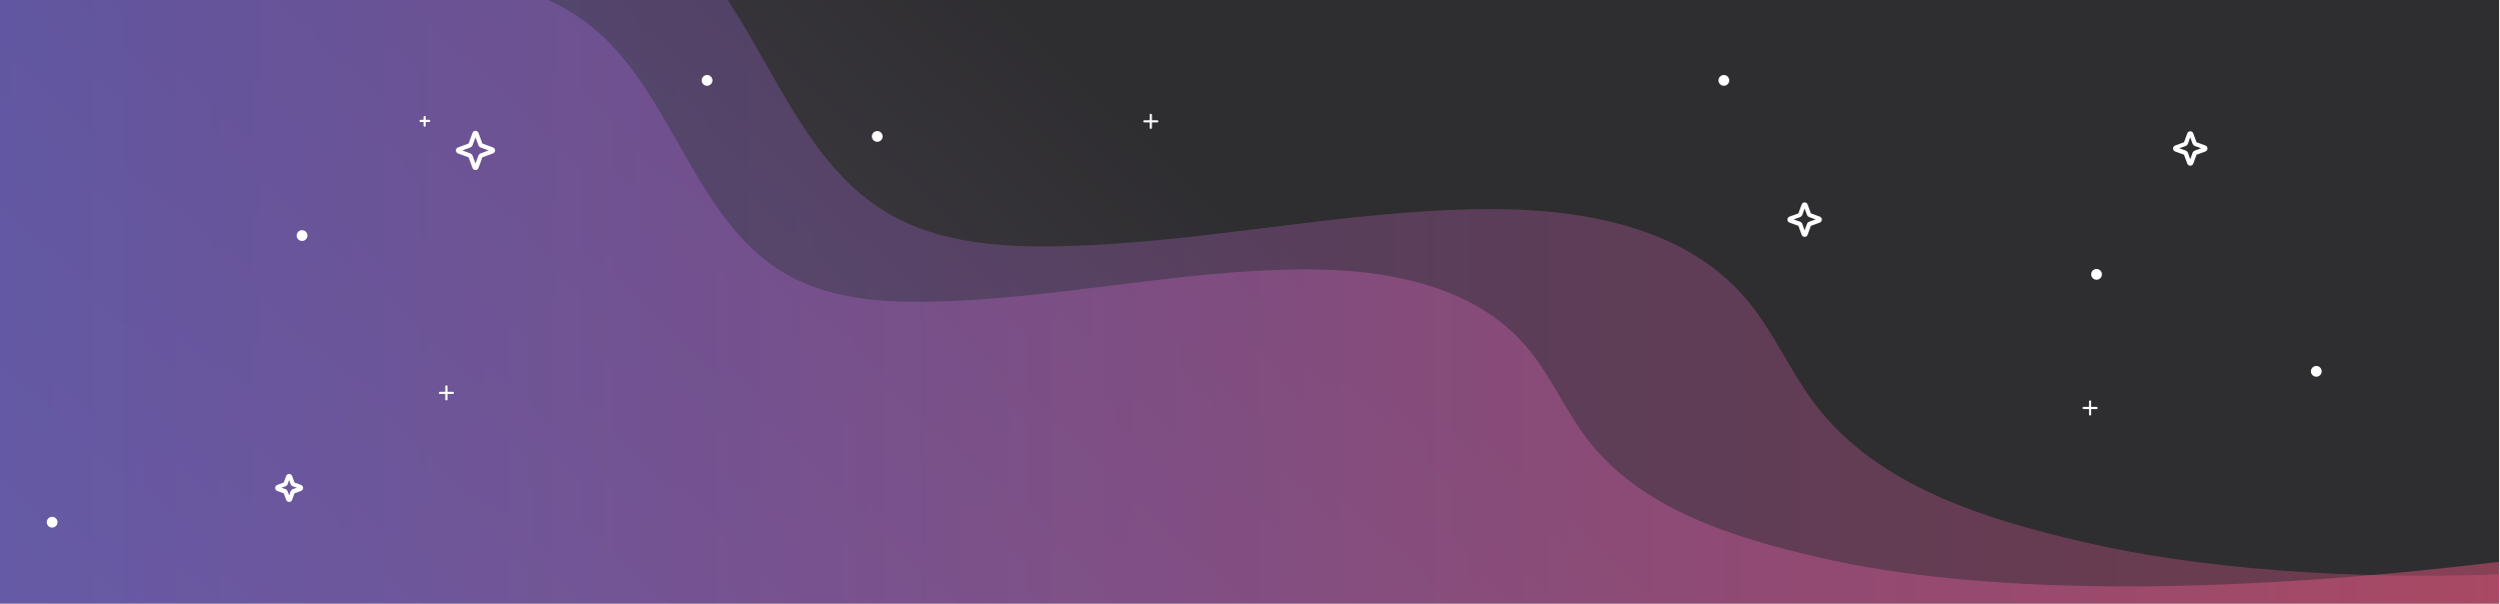
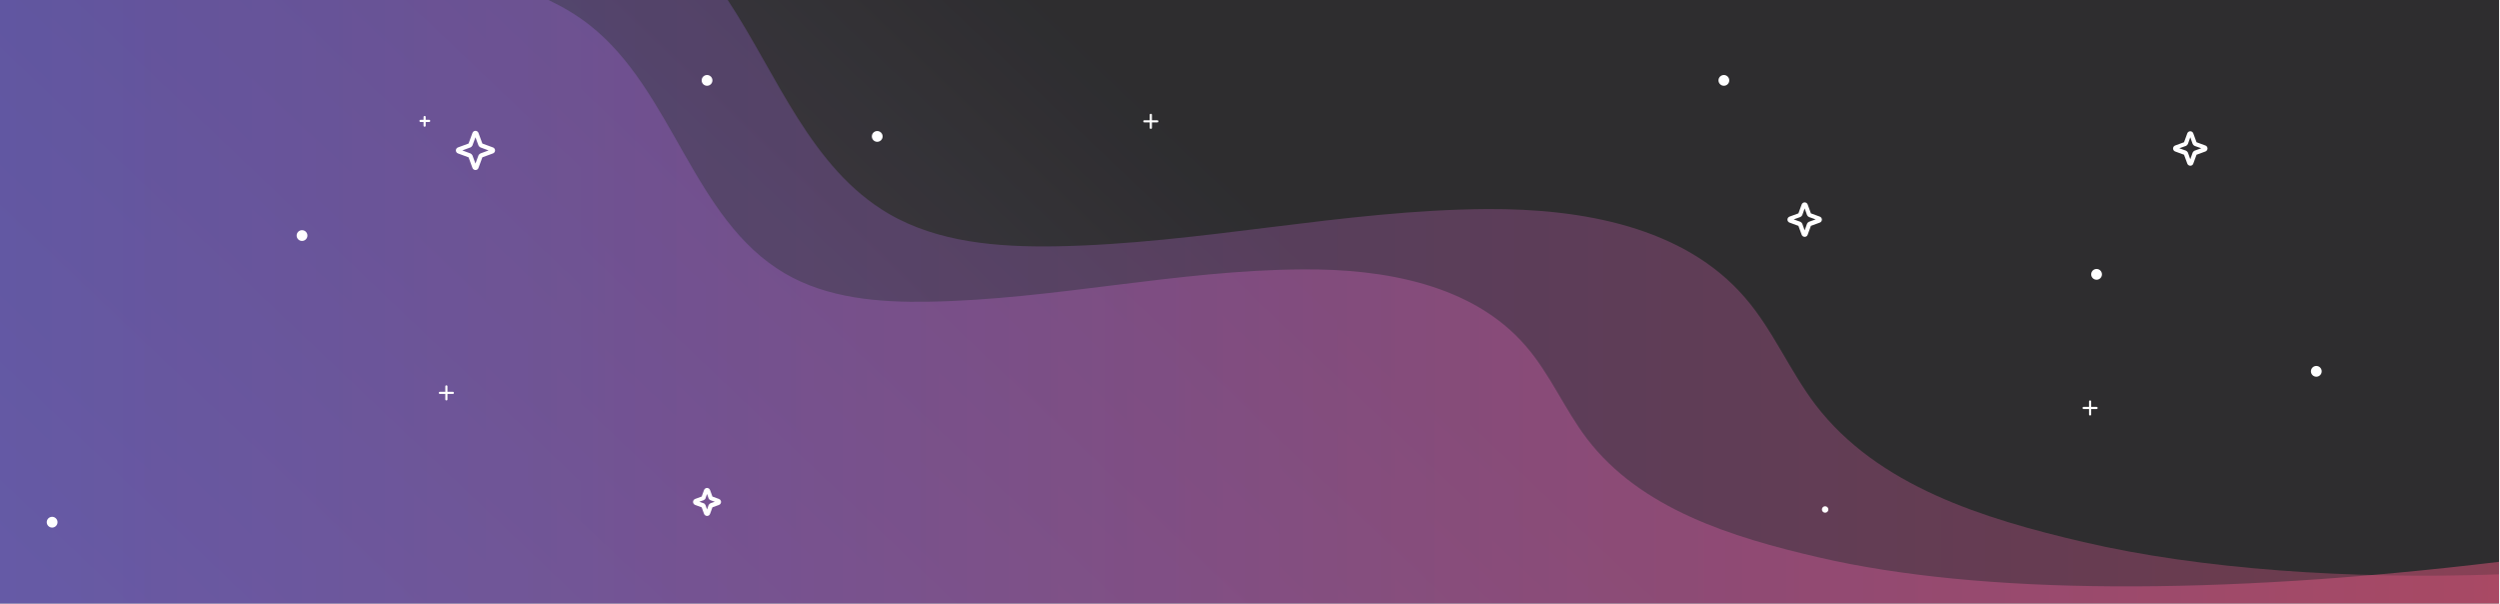
<svg xmlns="http://www.w3.org/2000/svg" version="1.1" id="Layer_1" x="0px" y="0px" viewBox="0 0 1160 280" style="enable-background:new 0 0 1160 280;" xml:space="preserve">
  <style type="text/css">
	.st0{opacity:0.84;fill:url(#SVGID_1_);enable-background:new    ;}
	.st1{opacity:0.37;fill:url(#SVGID_2_);enable-background:new    ;}
	.st2{opacity:0.5;fill:url(#SVGID_3_);enable-background:new    ;}
	.st3{fill:#FFFFFF;}
</style>
  <g>
-     <linearGradient id="SVGID_1_" gradientUnits="userSpaceOnUse" x1="604.847" y1="1648.109" x2="112.847" y2="1131.109" gradientTransform="matrix(1 0 0 -1 0 1762)">
+     <linearGradient id="SVGID_1_" gradientUnits="userSpaceOnUse" x1="604.847" y1="-1368.109" x2="112.847" y2="-851.109" gradientTransform="matrix(1 0 0 1 0 1482)">
      <stop offset="0" style="stop-color:#09080B" />
      <stop offset="1" style="stop-color:#4A3E56" />
    </linearGradient>
    <path class="st0" d="M1160,0H0v280h1160V0z" />
-     <linearGradient id="SVGID_2_" gradientUnits="userSpaceOnUse" x1="0" y1="1622" x2="1160" y2="1622" gradientTransform="matrix(1 0 0 -1 0 1762)">
+     <linearGradient id="SVGID_2_" gradientUnits="userSpaceOnUse" x1="0" y1="-1342" x2="1160" y2="-1342" gradientTransform="matrix(1 0 0 1 0 1482)">
      <stop offset="0" style="stop-color:#6C5FC7" />
      <stop offset="0.161" style="stop-color:#785EC0" />
      <stop offset="0.447" style="stop-color:#965CAC" />
      <stop offset="0.824" style="stop-color:#C7588C" />
      <stop offset="1" style="stop-color:#E1567C" />
    </linearGradient>
    <path class="st1" d="M1160,266.5c-68.9,2.5-138.9-2.4-192.9-15c-46.3-10.8-95.4-25.9-124.3-63.6C830.7,172,823,153.1,810,138.1   c-28.4-33-76-41.3-119.5-41.1c-67.2,0.4-133.6,16.2-200.8,17.3c-26.6,0.4-54.4-1.8-77.3-15.2C376.4,78,361,35.2,337.8,0H0v280h1160   V266.5z" />
-     <linearGradient id="SVGID_3_" gradientUnits="userSpaceOnUse" x1="0" y1="1622" x2="1160" y2="1622" gradientTransform="matrix(1 0 0 -1 0 1762)">
+     <linearGradient id="SVGID_3_" gradientUnits="userSpaceOnUse" x1="0" y1="-1342" x2="1160" y2="-1342" gradientTransform="matrix(1 0 0 1 0 1482)">
      <stop offset="0" style="stop-color:#6C5FC7" />
      <stop offset="0.491" style="stop-color:#A75AA1" />
      <stop offset="1" style="stop-color:#E1567C" />
    </linearGradient>
    <path class="st2" d="M1160,260.7c-130.6,15.7-240.9,15.3-315.9-2.1c-40.1-9.3-82.6-22.4-107.5-55.1c-10.4-13.7-17.1-30-28.4-43   c-24.6-28.5-65.7-35.8-103.4-35.5c-58.2,0.3-115.6,14-173.7,15c-23,0.4-47-1.5-66.9-13.2c-42.6-25-51.8-84.9-90.7-115.3   c-5.9-4.6-12.2-8.3-18.9-11.5H0v280h1160V260.7z" />
-     <path class="st3" d="M220.7,78.9c-0.6,0-1.2-0.4-1.4-1l-1.8-4.9l-4.9-1.8c-0.6-0.2-1-0.8-1-1.4c0-0.6,0.4-1.2,1-1.4l4.9-1.8   l1.8-4.9c0.2-0.6,0.8-1,1.4-1h0c0.6,0,1.2,0.4,1.4,1l1.8,4.9l4.9,1.8c0.6,0.2,1,0.8,1,1.4c0,0.6-0.4,1.2-1,1.4l-4.9,1.8l-1.8,4.9   C221.9,78.5,221.4,78.9,220.7,78.9L220.7,78.9z M214.6,69.8l3.8,1.4c0.4,0.2,0.7,0.5,0.9,0.9l1.4,3.8l1.4-3.8   c0.2-0.4,0.5-0.7,0.9-0.9l3.8-1.4l-3.8-1.4c-0.4-0.2-0.7-0.5-0.9-0.9l-1.4-3.8l-1.4,3.8c-0.2,0.4-0.5,0.7-0.9,0.9L214.6,69.8z    M221.2,62.4L221.2,62.4C221.2,62.4,221.2,62.4,221.2,62.4z" />
-     <path class="st3" d="M134.2,232.9c-0.6,0-1.2-0.4-1.4-1l-1.1-3l-3-1.1c-0.6-0.2-1-0.8-1-1.4c0-0.6,0.4-1.2,1-1.4l3-1.1l1.1-3   c0.2-0.6,0.8-1,1.4-1h0c0.6,0,1.2,0.4,1.4,1l1.1,3l3,1.1c0.6,0.2,1,0.8,1,1.4c0,0.6-0.4,1.2-1,1.4l-3,1.1l-1.1,3   C135.4,232.5,134.9,232.9,134.2,232.9L134.2,232.9z M130.6,226.3l2,0.7c0.4,0.1,0.7,0.5,0.9,0.9l0.7,2l0.7-2   c0.2-0.4,0.5-0.7,0.9-0.9l2-0.7l-2-0.7c-0.4-0.1-0.7-0.5-0.9-0.9l-0.7-2l-0.7,2c-0.1,0.4-0.5,0.7-0.9,0.9L130.6,226.3z    M131.9,228.9C131.9,228.9,131.9,228.9,131.9,228.9L131.9,228.9z M136.5,228.9L136.5,228.9C136.5,228.9,136.5,228.9,136.5,228.9z    M131.6,228.6C131.6,228.6,131.6,228.6,131.6,228.6L131.6,228.6z M136.8,228.6L136.8,228.6C136.8,228.6,136.8,228.6,136.8,228.6z    M131.6,224C131.6,224,131.6,224,131.6,224L131.6,224z M136.8,224L136.8,224C136.8,224,136.8,224,136.8,224z M131.9,223.7   C131.9,223.7,131.9,223.7,131.9,223.7L131.9,223.7z M136.5,223.7L136.5,223.7C136.5,223.7,136.5,223.7,136.5,223.7z M134.7,221.4   L134.7,221.4C134.7,221.4,134.7,221.4,134.7,221.4L134.7,221.4z" />
-     <path class="st3" d="M837.7,109.9c-0.6,0-1.2-0.4-1.4-1l-1.5-4.1l-4.1-1.5c-0.6-0.2-1-0.8-1-1.4c0-0.6,0.4-1.2,1-1.4l4.1-1.5   l1.5-4.1c0.2-0.6,0.8-1,1.4-1s1.2,0.4,1.4,1l1.5,4.1l4.1,1.5c0.6,0.2,1,0.8,1,1.4c0,0.6-0.4,1.2-1,1.4l-4.1,1.5l-1.5,4.1   C838.9,109.5,838.4,109.9,837.7,109.9z M832.6,101.8l3.1,1.1c0.4,0.2,0.7,0.5,0.9,0.9l1.1,3.1l1.1-3.1c0.2-0.4,0.5-0.7,0.9-0.9   l3.1-1.1l-3.1-1.1c-0.4-0.2-0.7-0.5-0.9-0.9l-1.1-3.1l-1.1,3.1c-0.2,0.4-0.5,0.7-0.9,0.9L832.6,101.8z M838.2,95.4L838.2,95.4   C838.2,95.4,838.2,95.4,838.2,95.4z" />
-     <path class="st3" d="M1016.7,76.9c-0.6,0-1.2-0.4-1.4-1l-1.5-4.1l-4.1-1.5c-0.6-0.2-1-0.8-1-1.4c0-0.6,0.4-1.2,1-1.4l4.1-1.5   l1.5-4.1c0.2-0.6,0.8-1,1.4-1c0.6,0,1.2,0.4,1.4,1l1.5,4.1l4.1,1.5c0.6,0.2,1,0.8,1,1.4c0,0.6-0.4,1.2-1,1.4l-4.1,1.5l-1.5,4.1   C1017.9,76.5,1017.4,76.9,1016.7,76.9z M1011.6,68.8l3.1,1.1c0.4,0.2,0.7,0.5,0.9,0.9l1.1,3.1l1.1-3.1c0.2-0.4,0.5-0.7,0.9-0.9   l3.1-1.1l-3.1-1.1c-0.4-0.2-0.7-0.5-0.9-0.9l-1.1-3.1l-1.1,3.1c-0.2,0.4-0.5,0.7-0.9,0.9L1011.6,68.8z M1023.1,69.3   C1023.1,69.3,1023.1,69.3,1023.1,69.3L1023.1,69.3z M1023.1,68.3C1023.1,68.3,1023.1,68.3,1023.1,68.3L1023.1,68.3z" />
+     <path class="st3" d="M220.7,78.9c-0.6,0-1.2-0.4-1.4-1l-1.8-4.9l-4.9-1.8c-0.6-0.2-1-0.8-1-1.4s0.4-1.2,1-1.4l4.9-1.8l1.8-4.9   c0.2-0.6,0.8-1,1.4-1l0,0c0.6,0,1.2,0.4,1.4,1l1.8,4.9l4.9,1.8c0.6,0.2,1,0.8,1,1.4s-0.4,1.2-1,1.4l-4.9,1.8l-1.8,4.9   C221.9,78.5,221.4,78.9,220.7,78.9L220.7,78.9z M214.6,69.8l3.8,1.4c0.4,0.2,0.7,0.5,0.9,0.9l1.4,3.8l1.4-3.8   c0.2-0.4,0.5-0.7,0.9-0.9l3.8-1.4l-3.8-1.4c-0.4-0.2-0.7-0.5-0.9-0.9l-1.4-3.8l-1.4,3.8c-0.2,0.4-0.5,0.7-0.9,0.9L214.6,69.8z    M221.2,62.4L221.2,62.4L221.2,62.4z" />
+     <path class="st3" d="M328.2,239.4c-0.6,0-1.2-0.4-1.4-1l-1.1-3l-3-1.1c-0.6-0.2-1-0.8-1-1.4c0-0.6,0.4-1.2,1-1.4l3-1.1l1.1-3   c0.2-0.6,0.8-1,1.4-1l0,0c0.6,0,1.2,0.4,1.4,1l1.1,3l3,1.1c0.6,0.2,1,0.8,1,1.4c0,0.6-0.4,1.2-1,1.4l-3,1.1l-1.1,3   C329.4,239,328.9,239.4,328.2,239.4L328.2,239.4z M324.6,232.8l2,0.7c0.4,0.1,0.7,0.5,0.9,0.9l0.7,2l0.7-2c0.2-0.4,0.5-0.7,0.9-0.9   l2-0.7l-2-0.7c-0.4-0.1-0.7-0.5-0.9-0.9l-0.7-2l-0.7,2c-0.1,0.4-0.5,0.7-0.9,0.9L324.6,232.8z M325.9,235.4L325.9,235.4   L325.9,235.4z M330.5,235.4L330.5,235.4L330.5,235.4z M325.6,235.1L325.6,235.1L325.6,235.1z M330.8,235.1L330.8,235.1L330.8,235.1   z M325.6,230.5L325.6,230.5L325.6,230.5z M330.8,230.5L330.8,230.5L330.8,230.5z M325.9,230.2L325.9,230.2L325.9,230.2z    M330.5,230.2L330.5,230.2L330.5,230.2z M328.7,227.9L328.7,227.9L328.7,227.9L328.7,227.9z" />
+     <path class="st3" d="M837.7,109.9c-0.6,0-1.2-0.4-1.4-1l-1.5-4.1l-4.1-1.5c-0.6-0.2-1-0.8-1-1.4s0.4-1.2,1-1.4l4.1-1.5l1.5-4.1   c0.2-0.6,0.8-1,1.4-1s1.2,0.4,1.4,1l1.5,4.1l4.1,1.5c0.6,0.2,1,0.8,1,1.4s-0.4,1.2-1,1.4l-4.1,1.5l-1.5,4.1   C838.9,109.5,838.4,109.9,837.7,109.9z M832.6,101.8l3.1,1.1c0.4,0.2,0.7,0.5,0.9,0.9l1.1,3.1l1.1-3.1c0.2-0.4,0.5-0.7,0.9-0.9   l3.1-1.1l-3.1-1.1c-0.4-0.2-0.7-0.5-0.9-0.9l-1.1-3.1l-1.1,3.1c-0.2,0.4-0.5,0.7-0.9,0.9L832.6,101.8z M838.2,95.4L838.2,95.4   L838.2,95.4z" />
+     <path class="st3" d="M1016.7,76.9c-0.6,0-1.2-0.4-1.4-1l-1.5-4.1l-4.1-1.5c-0.6-0.2-1-0.8-1-1.4s0.4-1.2,1-1.4l4.1-1.5l1.5-4.1   c0.2-0.6,0.8-1,1.4-1c0.6,0,1.2,0.4,1.4,1l1.5,4.1l4.1,1.5c0.6,0.2,1,0.8,1,1.4s-0.4,1.2-1,1.4l-4.1,1.5l-1.5,4.1   C1017.9,76.5,1017.4,76.9,1016.7,76.9z M1011.6,68.8l3.1,1.1c0.4,0.2,0.7,0.5,0.9,0.9l1.1,3.1l1.1-3.1c0.2-0.4,0.5-0.7,0.9-0.9   l3.1-1.1l-3.1-1.1c-0.4-0.2-0.7-0.5-0.9-0.9l-1.1-3.1l-1.1,3.1c-0.2,0.4-0.5,0.7-0.9,0.9L1011.6,68.8z M1023.1,69.3L1023.1,69.3   L1023.1,69.3z M1023.1,68.3L1023.1,68.3L1023.1,68.3z" />
    <circle class="st3" cx="140.2" cy="109.3" r="2.5" />
    <circle class="st3" cx="1075.2" cy="172.3" r="2.5" />
    <circle class="st3" cx="973.2" cy="127.3" r="2.5" />
    <circle class="st3" cx="800.2" cy="37.3" r="2.5" />
    <circle class="st3" cx="24.2" cy="242.3" r="2.5" />
    <circle class="st3" cx="407.2" cy="63.3" r="2.5" />
    <circle class="st3" cx="328.2" cy="37.3" r="2.5" />
    <path class="st3" d="M199.2,56.6h-4c-0.3,0-0.5-0.2-0.5-0.5s0.2-0.5,0.5-0.5h4c0.3,0,0.5,0.2,0.5,0.5S199.5,56.6,199.2,56.6z" />
    <path class="st3" d="M197.1,58.8c-0.3,0-0.5-0.2-0.5-0.5v-4c0-0.3,0.2-0.5,0.5-0.5s0.5,0.2,0.5,0.5v4   C197.6,58.6,197.4,58.8,197.1,58.8z" />
    <path class="st3" d="M210.2,182.8h-6c-0.3,0-0.5-0.2-0.5-0.5s0.2-0.5,0.5-0.5h6c0.3,0,0.5,0.2,0.5,0.5S210.5,182.8,210.2,182.8z" />
    <path class="st3" d="M207.2,185.8c-0.3,0-0.5-0.2-0.5-0.5v-6c0-0.3,0.2-0.5,0.5-0.5s0.5,0.2,0.5,0.5v6   C207.7,185.6,207.5,185.8,207.2,185.8z" />
    <path class="st3" d="M537.2,56.8h-6c-0.3,0-0.5-0.2-0.5-0.5s0.2-0.5,0.5-0.5h6c0.3,0,0.5,0.2,0.5,0.5S537.5,56.8,537.2,56.8z" />
    <path class="st3" d="M534.2,59.8c-0.3,0-0.5-0.2-0.5-0.5v-6c0-0.3,0.2-0.5,0.5-0.5s0.5,0.2,0.5,0.5v6   C534.7,59.6,534.5,59.8,534.2,59.8z" />
    <path class="st3" d="M973.2,189.8h-6c-0.3,0-0.5-0.2-0.5-0.5s0.2-0.5,0.5-0.5h6c0.3,0,0.5,0.2,0.5,0.5S973.5,189.8,973.2,189.8z" />
    <path class="st3" d="M970.2,192.8c-0.3,0-0.5-0.2-0.5-0.5v-6c0-0.3,0.2-0.5,0.5-0.5s0.5,0.2,0.5,0.5v6   C970.7,192.6,970.5,192.8,970.2,192.8z" />
+     <circle class="st3" cx="847.2" cy="236.4" r="1.5" />
  </g>
</svg>
